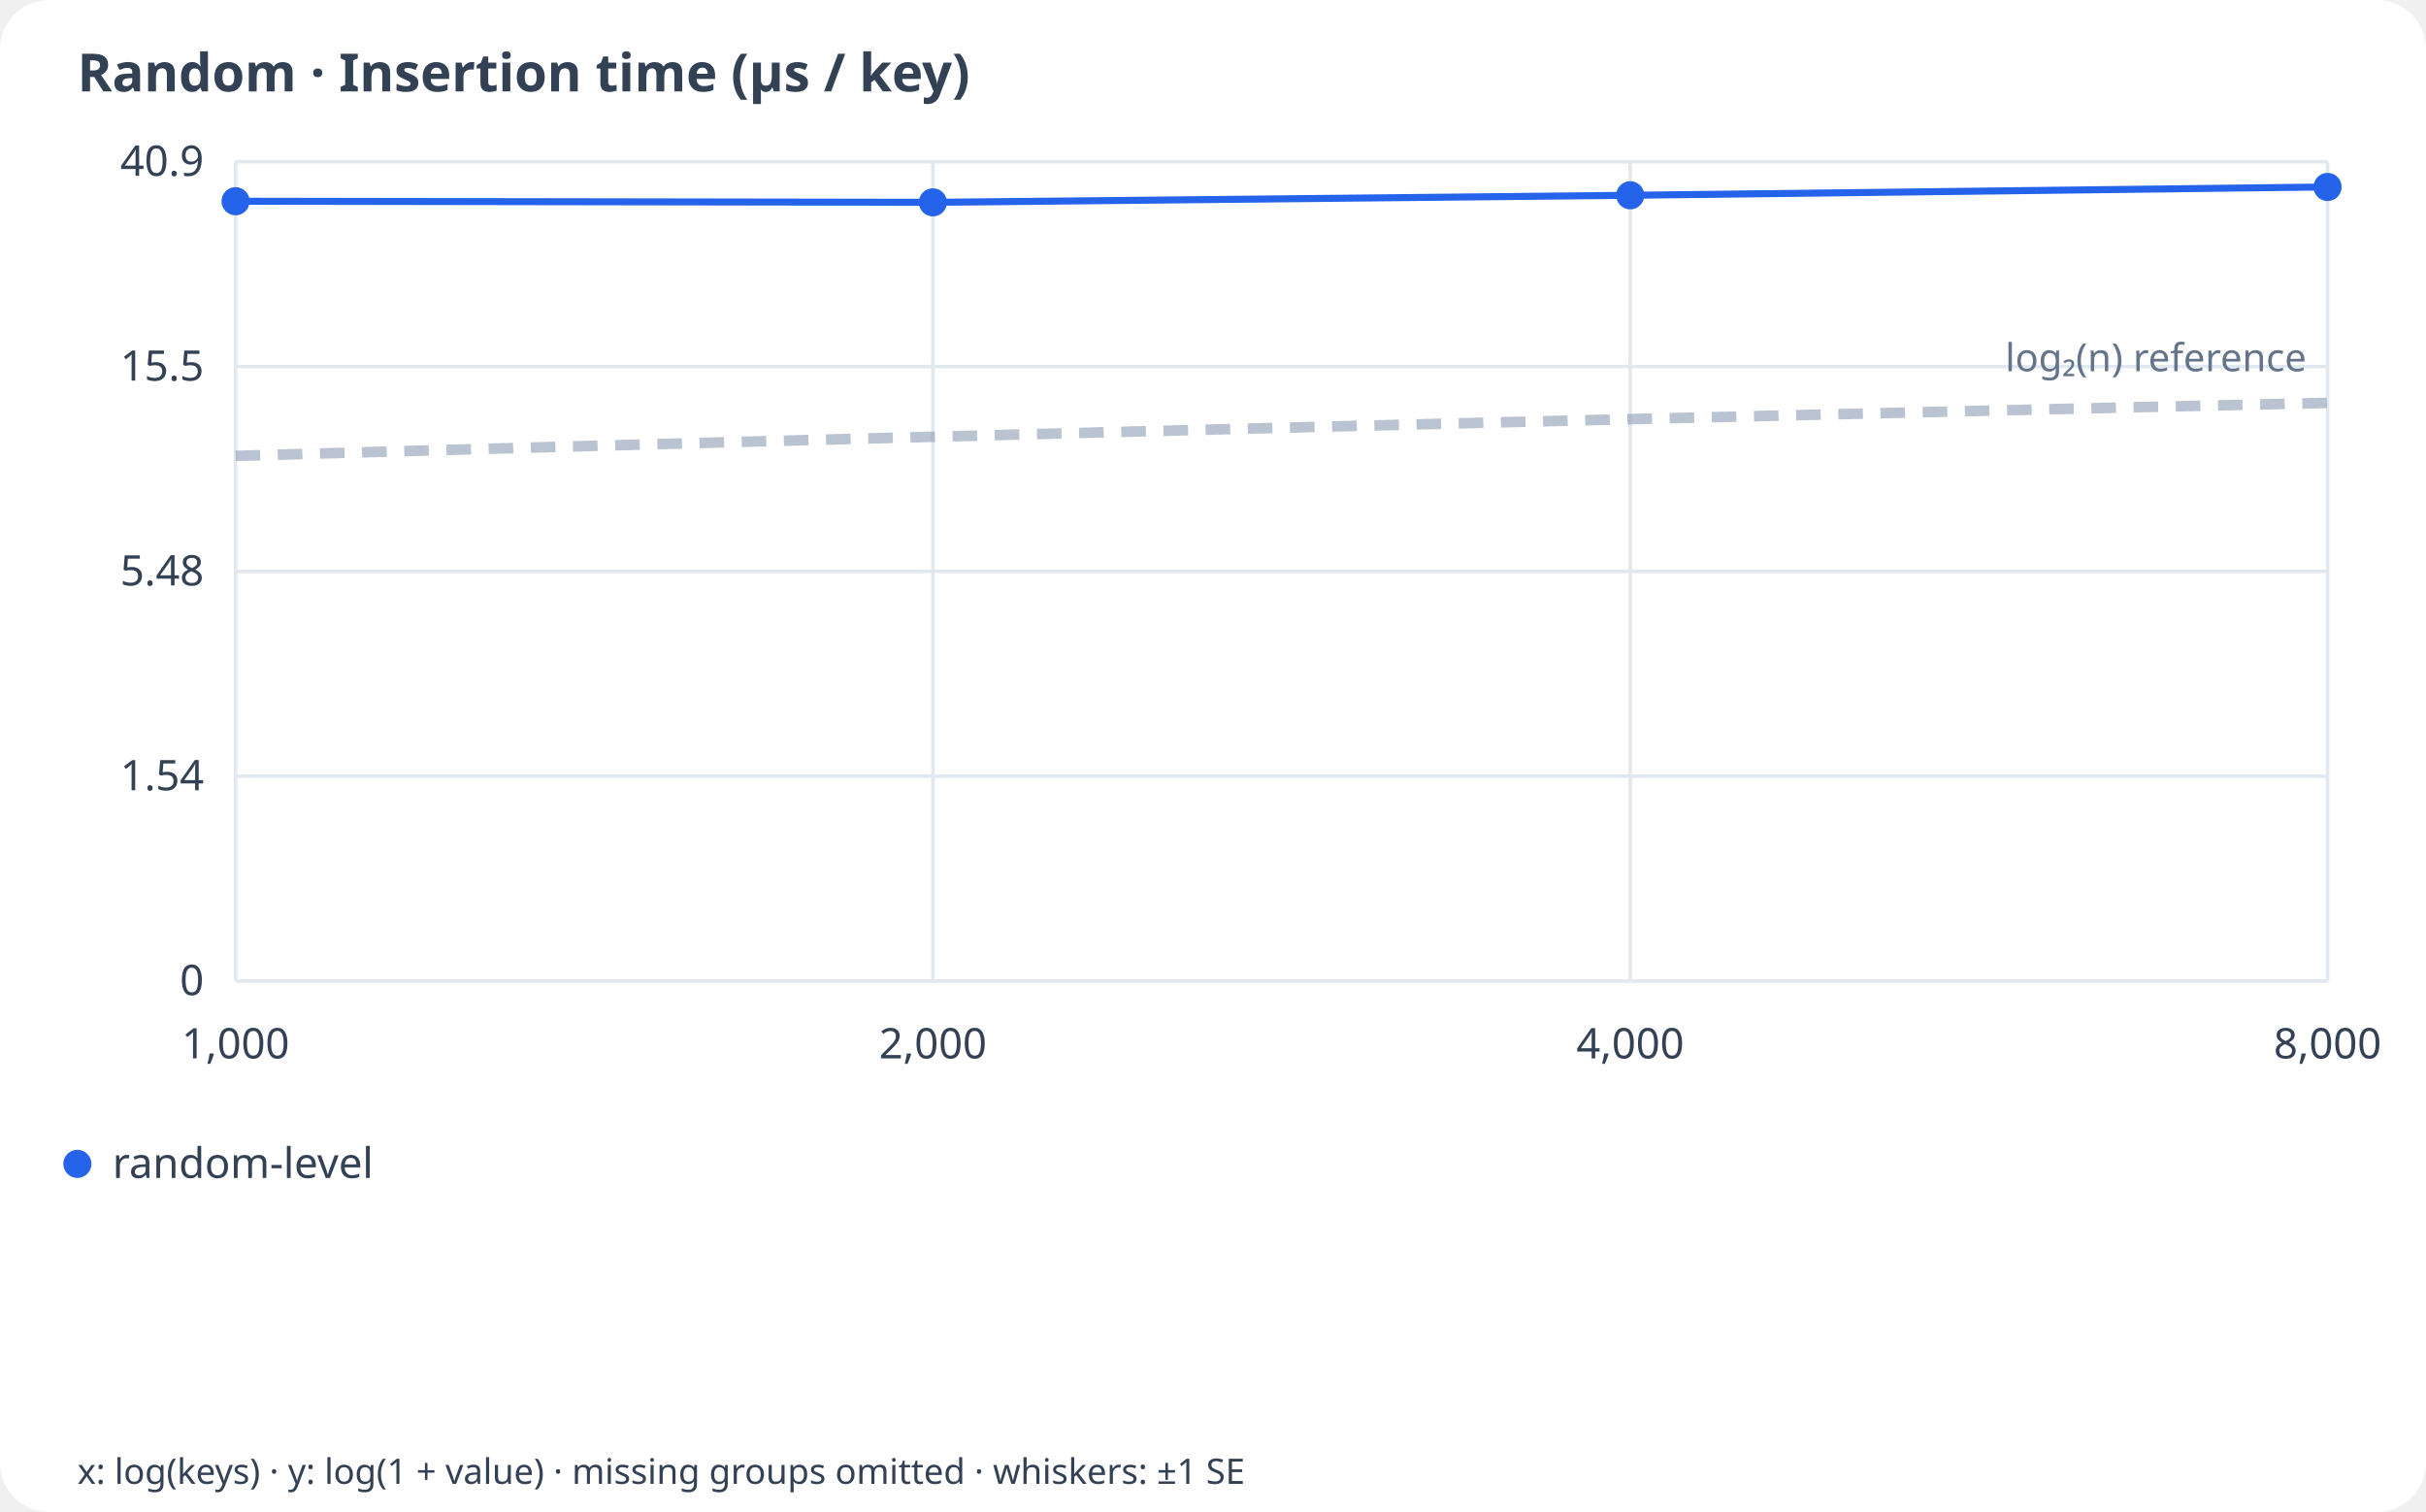
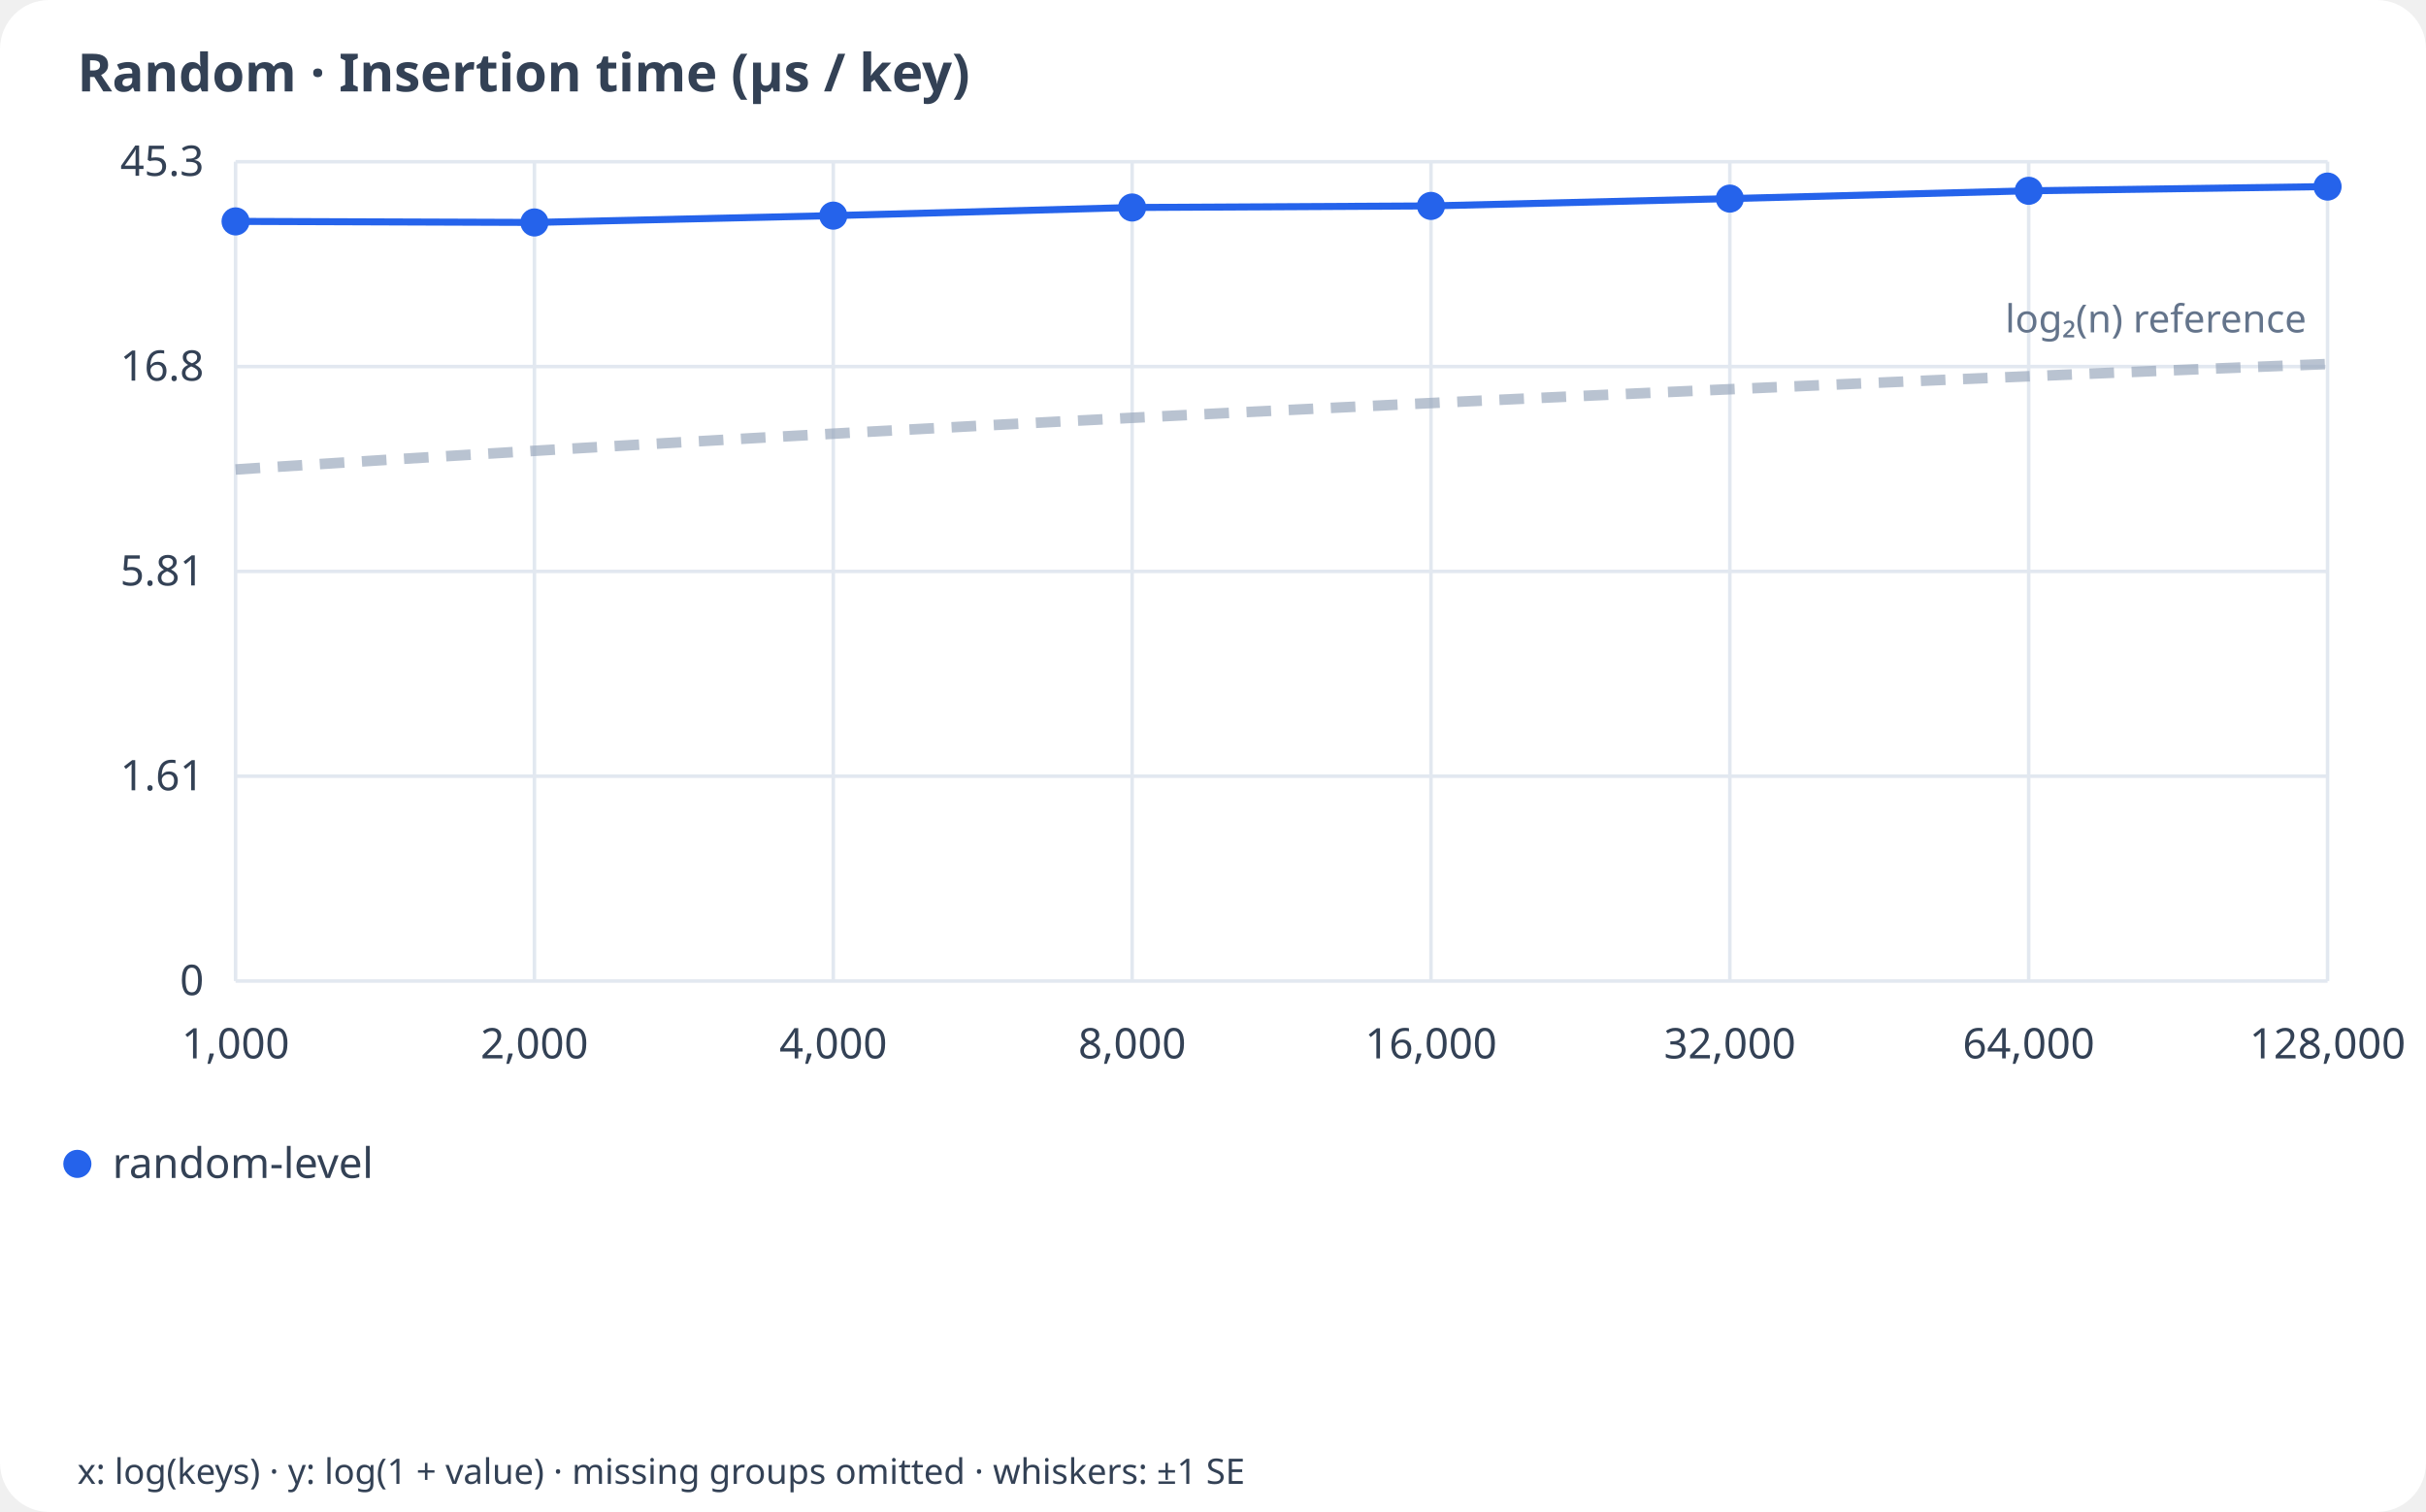
<svg xmlns="http://www.w3.org/2000/svg" viewBox="0 0 690 430" role="img" aria-labelledby="title desc">
  <style>text{font:12px system-ui,sans-serif;fill:#334155}.grid{stroke:#e2e8f0}path,line{vector-effect:non-scaling-stroke}</style>
  <rect width="690" height="430" rx="14" fill="white" />
  <text x="22" y="26" style="font-size:15px;font-weight:650">Random · Insertion time (µs / key)</text>
  <line class="grid" x1="67" x2="662" y1="279.00" y2="279.00" />
  <text x="58" y="283.00" text-anchor="end">0</text>
  <line class="grid" x1="67" x2="662" y1="220.75" y2="220.75" />
-   <text x="58" y="224.75" text-anchor="end">1.54</text>
+   <text x="58" y="224.75" text-anchor="end">1.61</text>
  <line class="grid" x1="67" x2="662" y1="162.50" y2="162.50" />
-   <text x="58" y="166.50" text-anchor="end">5.48</text>
+   <text x="58" y="166.50" text-anchor="end">5.81</text>
  <line class="grid" x1="67" x2="662" y1="104.25" y2="104.25" />
-   <text x="58" y="108.25" text-anchor="end">15.5</text>
+   <text x="58" y="108.25" text-anchor="end">16.8</text>
  <line class="grid" x1="67" x2="662" y1="46.00" y2="46.00" />
-   <text x="58" y="50.00" text-anchor="end">40.9</text>
+   <text x="58" y="50.00" text-anchor="end">45.3</text>
  <line class="grid" x1="67.00" x2="67.00" y1="46" y2="279" />
  <text x="67.00" y="301" text-anchor="middle">1,000</text>
-   <line class="grid" x1="265.33" x2="265.33" y1="46" y2="279" />
-   <text x="265.33" y="301" text-anchor="middle">2,000</text>
-   <line class="grid" x1="463.67" x2="463.67" y1="46" y2="279" />
-   <text x="463.67" y="301" text-anchor="middle">4,000</text>
+   <line class="grid" x1="152.00" x2="152.00" y1="46" y2="279" />
+   <text x="152.00" y="301" text-anchor="middle">2,000</text>
+   <line class="grid" x1="237.00" x2="237.00" y1="46" y2="279" />
+   <text x="237.00" y="301" text-anchor="middle">4,000</text>
+   <line class="grid" x1="322.00" x2="322.00" y1="46" y2="279" />
+   <text x="322.00" y="301" text-anchor="middle">8,000</text>
+   <line class="grid" x1="407.00" x2="407.00" y1="46" y2="279" />
+   <text x="407.00" y="301" text-anchor="middle">16,000</text>
+   <line class="grid" x1="492.00" x2="492.00" y1="46" y2="279" />
+   <text x="492.00" y="301" text-anchor="middle">32,000</text>
+   <line class="grid" x1="577.00" x2="577.00" y1="46" y2="279" />
+   <text x="577.00" y="301" text-anchor="middle">64,000</text>
  <line class="grid" x1="662.00" x2="662.00" y1="46" y2="279" />
-   <text x="662.00" y="301" text-anchor="middle">8,000</text>
-   <path class="log-reference" d="M67.00,129.66 L72.95,129.49 L78.90,129.32 L84.85,129.15 L90.80,128.98 L96.75,128.81 L102.70,128.64 L108.65,128.47 L114.60,128.31 L120.55,128.14 L126.50,127.97 L132.45,127.81 L138.40,127.64 L144.35,127.48 L150.30,127.31 L156.25,127.15 L162.20,126.99 L168.15,126.82 L174.10,126.66 L180.05,126.50 L186.00,126.34 L191.95,126.17 L197.90,126.01 L203.85,125.85 L209.80,125.69 L215.75,125.53 L221.70,125.37 L227.65,125.21 L233.60,125.05 L239.55,124.90 L245.50,124.74 L251.45,124.58 L257.40,124.42 L263.35,124.27 L269.30,124.11 L275.25,123.96 L281.20,123.80 L287.15,123.64 L293.10,123.49 L299.05,123.34 L305.00,123.18 L310.95,123.03 L316.90,122.87 L322.85,122.72 L328.80,122.57 L334.75,122.42 L340.70,122.27 L346.65,122.11 L352.60,121.96 L358.55,121.81 L364.50,121.66 L370.45,121.51 L376.40,121.36 L382.35,121.21 L388.30,121.07 L394.25,120.92 L400.20,120.77 L406.15,120.62 L412.10,120.47 L418.05,120.33 L424.00,120.18 L429.95,120.03 L435.90,119.89 L441.85,119.74 L447.80,119.60 L453.75,119.45 L459.70,119.31 L465.65,119.16 L471.60,119.02 L477.55,118.87 L483.50,118.73 L489.45,118.59 L495.40,118.45 L501.35,118.30 L507.30,118.16 L513.25,118.02 L519.20,117.88 L525.15,117.74 L531.10,117.60 L537.05,117.46 L543.00,117.32 L548.95,117.18 L554.90,117.04 L560.85,116.90 L566.80,116.76 L572.75,116.62 L578.70,116.48 L584.65,116.34 L590.60,116.21 L596.55,116.07 L602.50,115.93 L608.45,115.79 L614.40,115.66 L620.35,115.52 L626.30,115.39 L632.25,115.25 L638.20,115.12 L644.15,114.98 L650.10,114.85 L656.05,114.71 L662.00,114.58" stroke="#94a3b8" stroke-width="3" stroke-dasharray="7 5" opacity="0.65" fill="none" />
-   <text x="656" y="105.58" text-anchor="end" style="fill:#64748b;font-size:11px">log₂(n) reference</text>
-   <path d="M67.00,58.98V55.53 M64.00,58.98h6 M64.00,55.53h6" stroke="#2563eb" fill="none" />
-   <circle cx="67.00" cy="57.23" r="4" fill="#2563eb" />
-   <path d="M67.00,57.23 L265.33,57.54" stroke="#2563eb" stroke-width="2" fill="none" />
-   <path d="M265.33,58.12V56.96 M262.33,58.12h6 M262.33,56.96h6" stroke="#2563eb" fill="none" />
-   <circle cx="265.33" cy="57.54" r="4" fill="#2563eb" />
-   <path d="M265.33,57.54 L463.67,55.54" stroke="#2563eb" stroke-width="2" fill="none" />
-   <path d="M463.67,55.82V55.25 M460.67,55.82h6 M460.67,55.25h6" stroke="#2563eb" fill="none" />
-   <circle cx="463.67" cy="55.54" r="4" fill="#2563eb" />
-   <path d="M463.67,55.54 L662.00,53.17" stroke="#2563eb" stroke-width="2" fill="none" />
-   <path d="M662.00,53.46V52.89 M659.00,53.46h6 M659.00,52.89h6" stroke="#2563eb" fill="none" />
-   <circle cx="662.00" cy="53.17" r="4" fill="#2563eb" />
+   <text x="662.00" y="301" text-anchor="middle">128,000</text>
+   <path class="log-reference" d="M67.00,133.52 L72.95,133.13 L78.90,132.75 L84.85,132.37 L90.80,131.99 L96.75,131.61 L102.70,131.24 L108.65,130.86 L114.60,130.49 L120.55,130.13 L126.50,129.76 L132.45,129.40 L138.40,129.04 L144.35,128.68 L150.30,128.32 L156.25,127.96 L162.20,127.61 L168.15,127.26 L174.10,126.91 L180.05,126.56 L186.00,126.22 L191.95,125.88 L197.90,125.54 L203.85,125.20 L209.80,124.86 L215.75,124.52 L221.70,124.19 L227.65,123.86 L233.60,123.53 L239.55,123.20 L245.50,122.87 L251.45,122.55 L257.40,122.23 L263.35,121.91 L269.30,121.59 L275.25,121.27 L281.20,120.95 L287.15,120.64 L293.10,120.33 L299.05,120.01 L305.00,119.70 L310.95,119.40 L316.90,119.09 L322.85,118.78 L328.80,118.48 L334.75,118.18 L340.70,117.88 L346.65,117.58 L352.60,117.28 L358.55,116.99 L364.50,116.69 L370.45,116.40 L376.40,116.11 L382.35,115.82 L388.30,115.53 L394.25,115.24 L400.20,114.95 L406.15,114.67 L412.10,114.38 L418.05,114.10 L424.00,113.82 L429.95,113.54 L435.90,113.26 L441.85,112.98 L447.80,112.71 L453.75,112.43 L459.70,112.16 L465.65,111.89 L471.60,111.62 L477.55,111.35 L483.50,111.08 L489.45,110.81 L495.40,110.55 L501.35,110.28 L507.30,110.02 L513.25,109.75 L519.20,109.49 L525.15,109.23 L531.10,108.97 L537.05,108.71 L543.00,108.46 L548.95,108.20 L554.90,107.94 L560.85,107.69 L566.80,107.44 L572.75,107.19 L578.70,106.94 L584.65,106.69 L590.60,106.44 L596.55,106.19 L602.50,105.94 L608.45,105.70 L614.40,105.45 L620.35,105.21 L626.30,104.96 L632.25,104.72 L638.20,104.48 L644.15,104.24 L650.10,104.00 L656.05,103.76 L662.00,103.53" stroke="#94a3b8" stroke-width="3" stroke-dasharray="7 5" opacity="0.65" fill="none" />
+   <text x="656" y="94.53" text-anchor="end" style="fill:#64748b;font-size:11px">log₂(n) reference</text>
+   <path d="M67.00,64.67V61.31 M64.00,64.67h6 M64.00,61.31h6" stroke="#2563eb" fill="none" />
+   <circle cx="67.00" cy="62.96" r="4" fill="#2563eb" />
+   <path d="M67.00,62.96 L152.00,63.26" stroke="#2563eb" stroke-width="2" fill="none" />
+   <path d="M152.00,63.83V62.70 M149.00,63.83h6 M149.00,62.70h6" stroke="#2563eb" fill="none" />
+   <circle cx="152.00" cy="63.26" r="4" fill="#2563eb" />
+   <path d="M152.00,63.26 L237.00,61.32" stroke="#2563eb" stroke-width="2" fill="none" />
+   <path d="M237.00,61.59V61.04 M234.00,61.59h6 M234.00,61.04h6" stroke="#2563eb" fill="none" />
+   <circle cx="237.00" cy="61.32" r="4" fill="#2563eb" />
+   <path d="M237.00,61.32 L322.00,59.01" stroke="#2563eb" stroke-width="2" fill="none" />
+   <path d="M322.00,59.29V58.74 M319.00,59.29h6 M319.00,58.74h6" stroke="#2563eb" fill="none" />
+   <circle cx="322.00" cy="59.01" r="4" fill="#2563eb" />
+   <path d="M322.00,59.01 L407.00,58.56" stroke="#2563eb" stroke-width="2" fill="none" />
+   <path d="M407.00,58.82V58.30 M404.00,58.82h6 M404.00,58.30h6" stroke="#2563eb" fill="none" />
+   <circle cx="407.00" cy="58.56" r="4" fill="#2563eb" />
+   <path d="M407.00,58.56 L492.00,56.48" stroke="#2563eb" stroke-width="2" fill="none" />
+   <path d="M492.00,56.81V56.16 M489.00,56.81h6 M489.00,56.16h6" stroke="#2563eb" fill="none" />
+   <circle cx="492.00" cy="56.48" r="4" fill="#2563eb" />
+   <path d="M492.00,56.48 L577.00,54.26" stroke="#2563eb" stroke-width="2" fill="none" />
+   <path d="M577.00,54.49V54.02 M574.00,54.49h6 M574.00,54.02h6" stroke="#2563eb" fill="none" />
+   <circle cx="577.00" cy="54.26" r="4" fill="#2563eb" />
+   <path d="M577.00,54.26 L662.00,53.06" stroke="#2563eb" stroke-width="2" fill="none" />
+   <path d="M662.00,53.39V52.73 M659.00,53.39h6 M659.00,52.73h6" stroke="#2563eb" fill="none" />
+   <circle cx="662.00" cy="53.06" r="4" fill="#2563eb" />
  <circle cx="22" cy="331" r="4" fill="#2563eb" />
  <text x="32" y="335">random-level</text>
  <text x="22" y="422" style="font-size:10px">x: log(keys) · y: log(1 + value) · missing groups omitted · whiskers: ±1 SE</text>
</svg>
